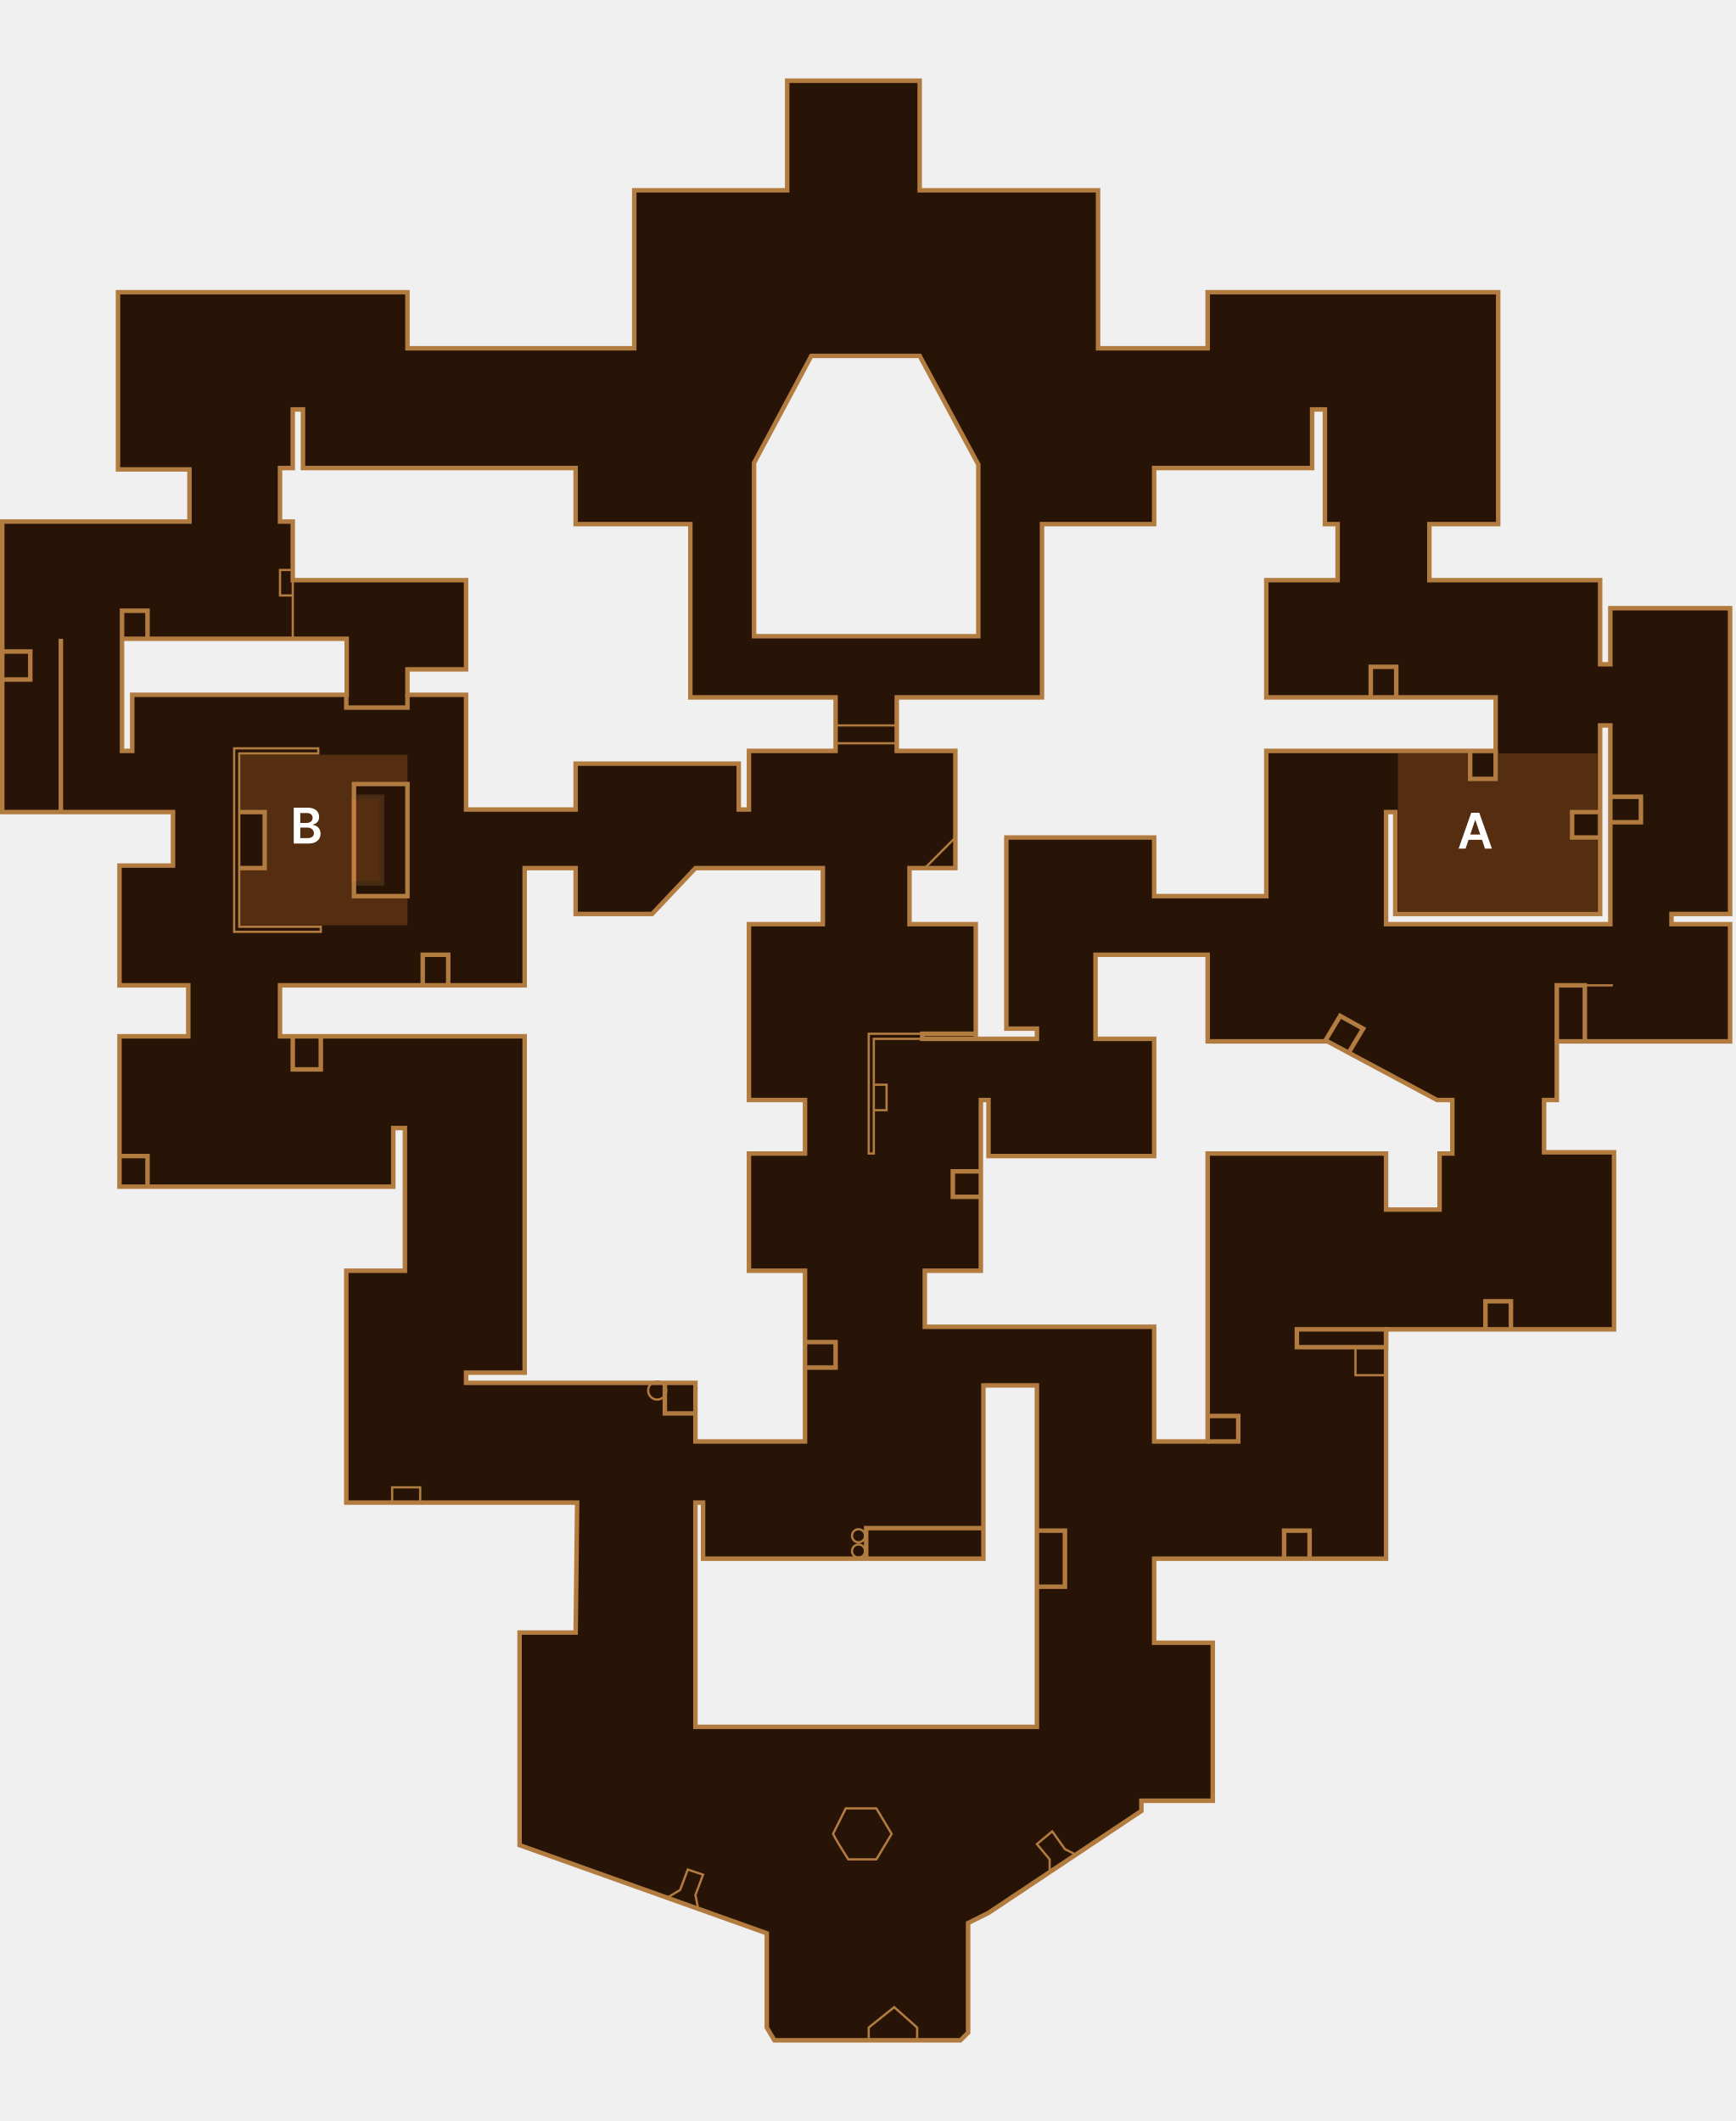
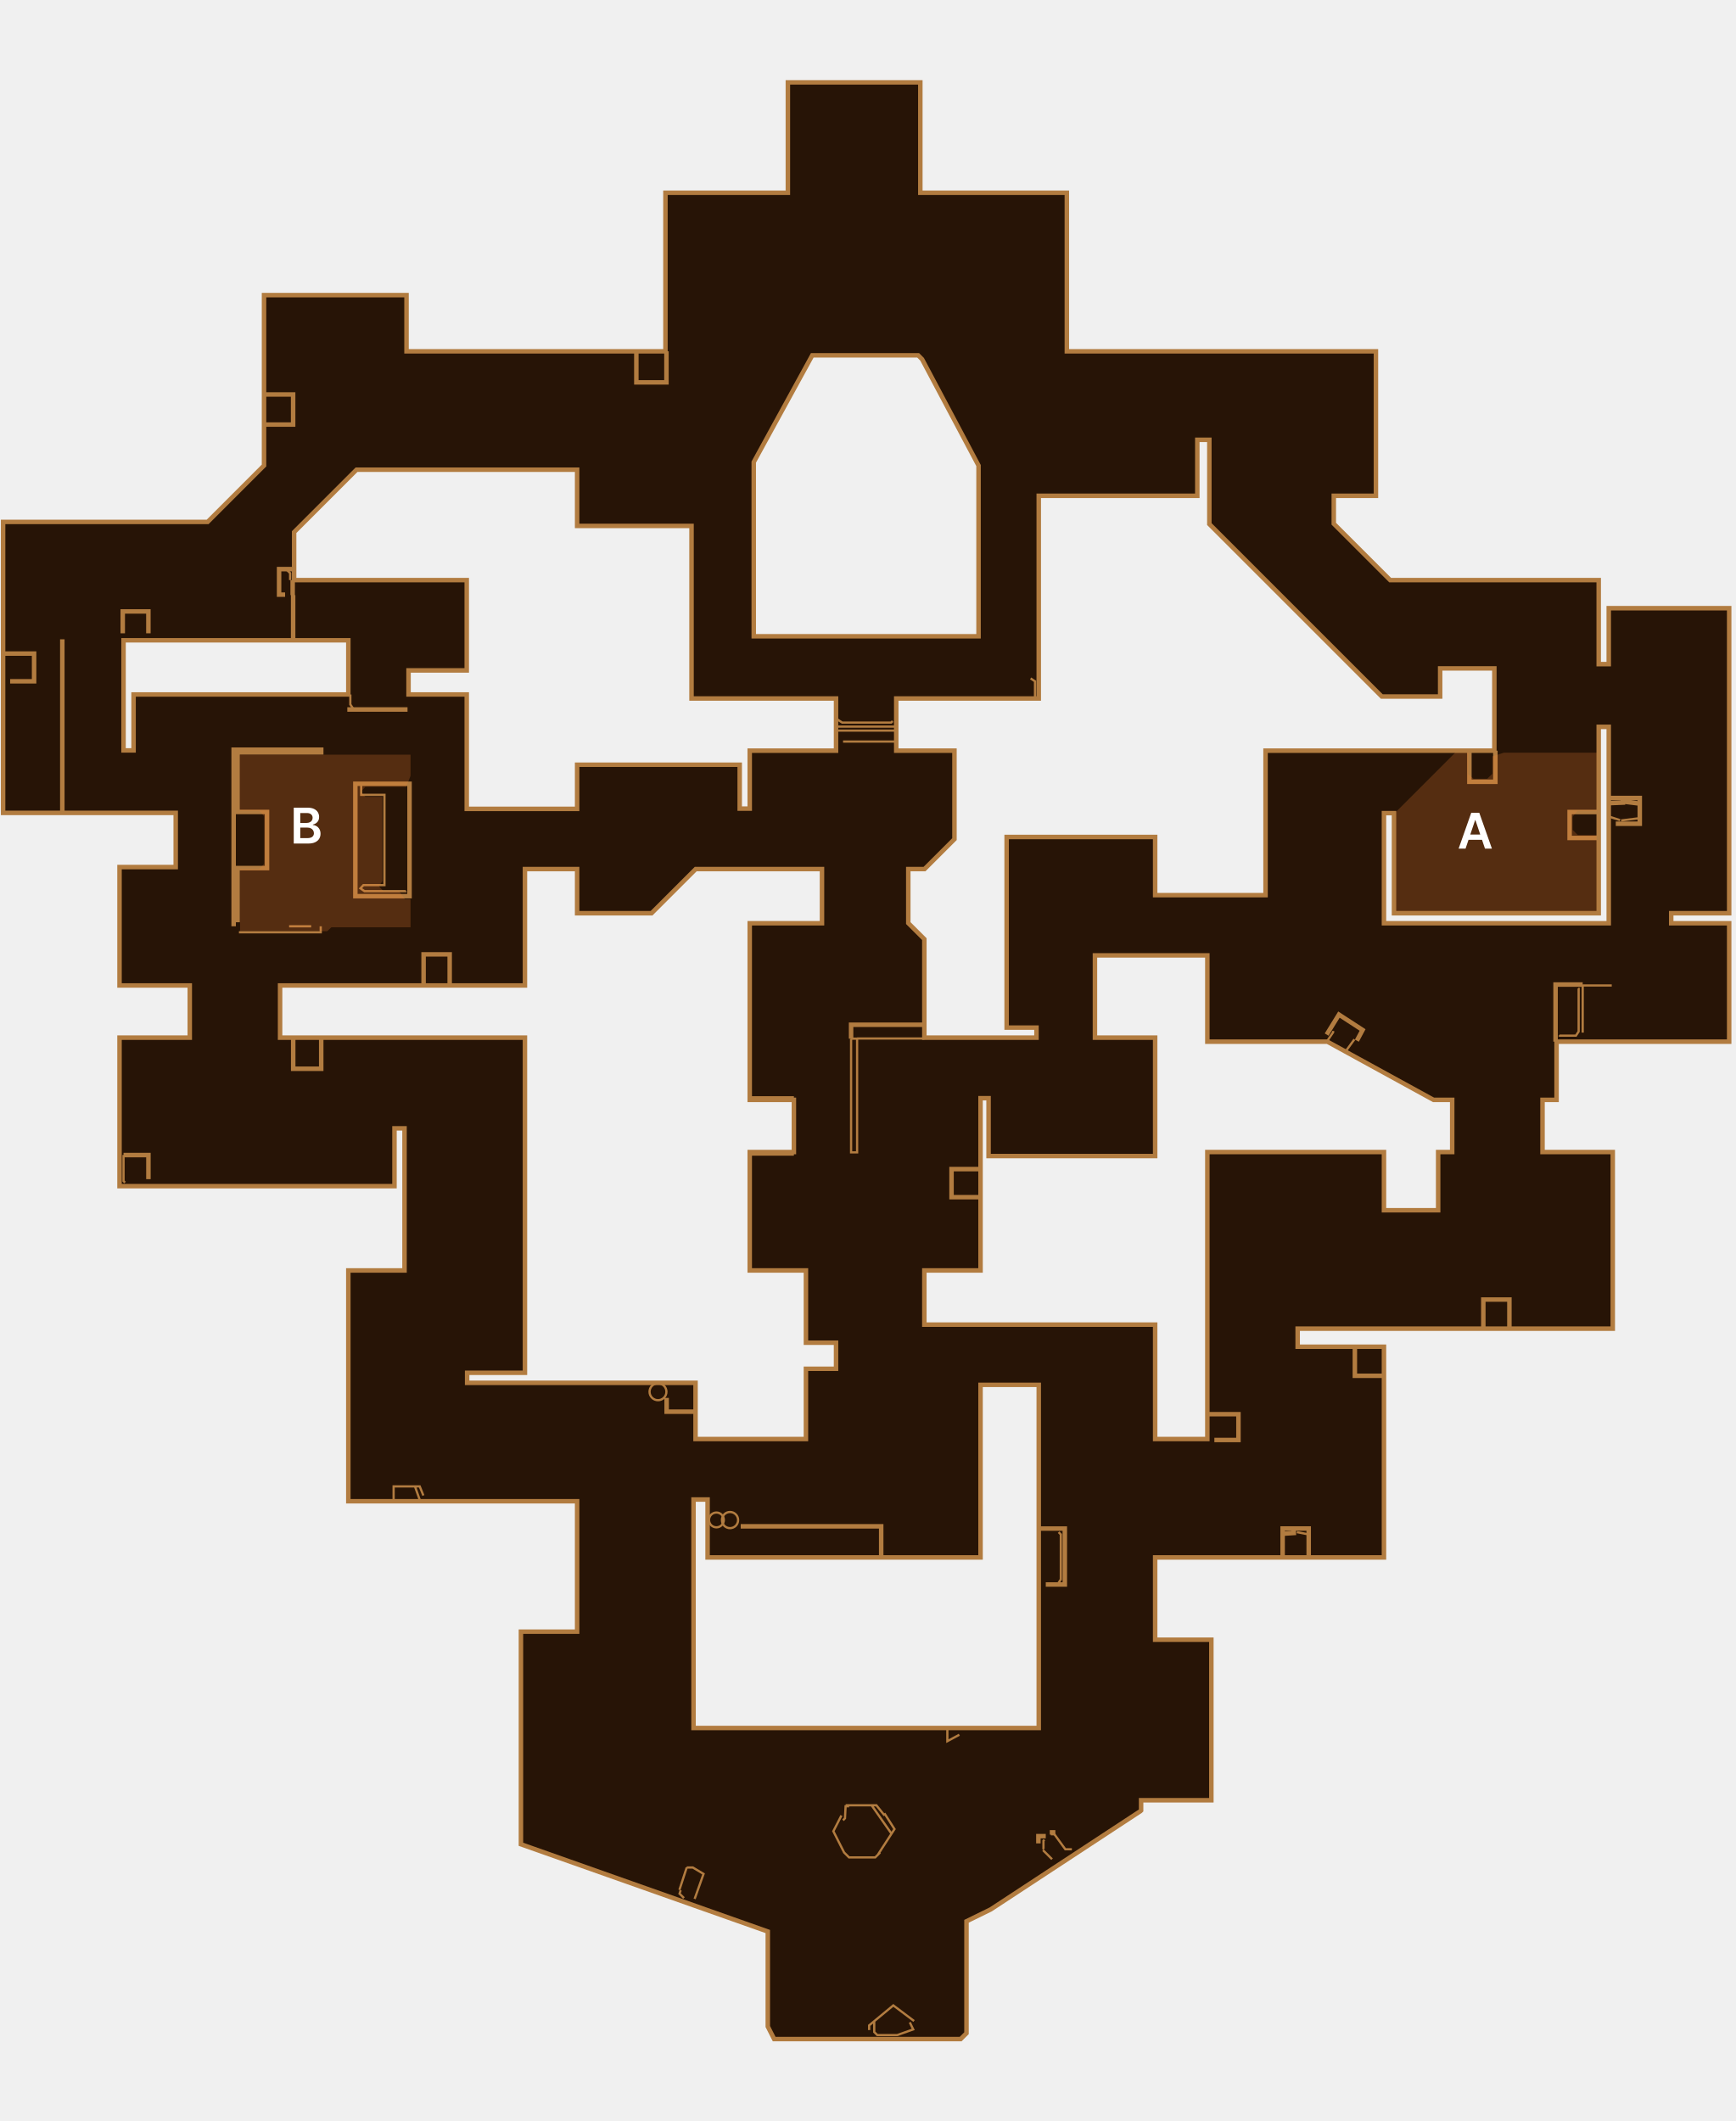
<svg xmlns="http://www.w3.org/2000/svg" width="387" height="473" viewBox="0 0 387 473" fill="none">
-   <path d="M205.077 42.435H244.856V77.668H269.292V65.166H334.075V116.879H318.731V129.381H356.806V148.134H359.079V135.632H385.787V203.824H372.717V206.098H385.787V232.238H347.146V245.309H344.304V256.972H359.905V296.452H309.071V347.597H257.358V366.35H270.429V401.583H254.517V403.855L220.421 426.587L215.875 428.859V453.295L214.17 455H172.686L170.981 452.158V431.133L115.859 411.48V364.077H128.361L128.697 335.095H77.217V283.383H90.287V251.56H87.693V264.63H26.641V231.102H41.983V219.736H26.641V193.027H38.574V181.094H0.5V116.311H42.241V104.687H26.314V65.166H90.856V77.668H141.431V42.435H175.527V18H205.077V42.435ZM219.284 308.954V347.597H156.774V335.095H155.069V385.103H231.218V308.954H219.284ZM116.995 193.596V219.736H62.441V231.102H116.995V306.113H103.925V308.386H155.069V321.456H179.505V283.382H167.003V257.242H179.505V245.309H167.003V206.098H183.483V193.596H155.069L145.409 203.824H128.361V193.596H116.995ZM244.288 212.917V231.67H257.358V257.811H220.421V245.309H218.716V283.382H206.214V295.884H257.358V321.456H269.292V257.242H309.071V269.744H321.005V257.242H323.846V245.309H320.437L296.001 232.238H269.292V212.917H244.288ZM292.591 91.307V104.377H257.358V116.879H232.354V155.521H199.963V167.455H213.033V193.596H202.805V206.098H217.579V231.67H231.218V229.396H224.398V186.776H257.358V199.847H282.362V167.455H333.507V155.521H282.362V129.381H298.273V116.879H295.433V91.307H292.591ZM356.806 161.772V203.824H311.12V181.094H309.071V206.098H359.079V161.772H356.806ZM65.283 91.307V104.377H62.441V116.311H65.283V129.381H103.925V149.271H90.856V154.953H103.925V180.525H128.361V170.297H164.73V180.525H167.003V167.455H186.324V155.521H153.933V116.879H128.361V104.377H67.556V91.307H65.283ZM27.209 142.451V167.455H29.481V154.953H77.311V142.451H27.209ZM180.906 79.373L168.14 103.24V141.883H218.147V103.583L205.077 79.373H180.906Z" fill="#271406" />
-   <path d="M205.077 42.435H204.577V42.935H205.077V42.435ZM244.856 42.435H245.356V41.935H244.856V42.435ZM244.856 77.668H244.356V78.168H244.856V77.668ZM269.292 77.668V78.168H269.792V77.668H269.292ZM269.292 65.166V64.666H268.792V65.166H269.292ZM334.075 65.166H334.575V64.666H334.075V65.166ZM334.075 116.879V117.379H334.575V116.879H334.075ZM318.731 116.879V116.379H318.231V116.879H318.731ZM318.731 129.381H318.231V129.881H318.731V129.381ZM356.806 129.381H357.306V128.881H356.806V129.381ZM356.806 148.134H356.306V148.634H356.806V148.134ZM359.079 148.134V148.634H359.579V148.134H359.079ZM359.079 135.632V135.132H358.579V135.632H359.079ZM385.787 135.632H386.287V135.132H385.787V135.632ZM385.787 203.824V204.324H386.287V203.824H385.787ZM372.717 203.824V203.324H372.217V203.824H372.717ZM372.717 206.098H372.217V206.598H372.717V206.098ZM385.787 206.098H386.287V205.598H385.787V206.098ZM385.787 232.238V232.738H386.287V232.238H385.787ZM347.146 232.238V231.738H346.646V232.238H347.146ZM347.146 245.309V245.809H347.646V245.309H347.146ZM344.304 245.309V244.809H343.804V245.309H344.304ZM344.304 256.972H343.804V257.472H344.304V256.972ZM359.905 256.972H360.405V256.472H359.905V256.972ZM359.905 296.452V296.952H360.405V296.452H359.905ZM309.071 296.452V295.952H308.571V296.452H309.071ZM309.071 347.597V348.097H309.571V347.597H309.071ZM257.358 347.597V347.097H256.858V347.597H257.358ZM257.358 366.35H256.858V366.85H257.358V366.35ZM270.429 366.35H270.929V365.85H270.429V366.35ZM270.429 401.583V402.083H270.929V401.583H270.429ZM254.517 401.583V401.083H254.017V401.583H254.517ZM254.517 403.855L254.794 404.271L255.017 404.123V403.855H254.517ZM220.421 426.587L220.644 427.034L220.672 427.02L220.698 427.003L220.421 426.587ZM215.875 428.859L215.651 428.412L215.375 428.55V428.859H215.875ZM215.875 453.295L216.229 453.648L216.375 453.502V453.295H215.875ZM214.17 455V455.5H214.377L214.523 455.354L214.17 455ZM172.686 455L172.257 455.257L172.402 455.5H172.686V455ZM170.981 452.158H170.481V452.297L170.553 452.415L170.981 452.158ZM170.981 431.133H171.481V430.78L171.149 430.662L170.981 431.133ZM115.859 411.48H115.359V411.833L115.691 411.951L115.859 411.48ZM115.859 364.077V363.577H115.359V364.077H115.859ZM128.361 364.077V364.577H128.856L128.861 364.083L128.361 364.077ZM128.697 335.095L129.197 335.101L129.203 334.595H128.697V335.095ZM77.217 335.095H76.717V335.595H77.217V335.095ZM77.217 283.383V282.883H76.717V283.383H77.217ZM90.287 283.383V283.883H90.787V283.383H90.287ZM90.287 251.56H90.787V251.06H90.287V251.56ZM87.693 251.56V251.06H87.193V251.56H87.693ZM87.693 264.63V265.13H88.193V264.63H87.693ZM26.641 264.63H26.141V265.13H26.641V264.63ZM26.641 231.102V230.602H26.141V231.102H26.641ZM41.983 231.102V231.602H42.483V231.102H41.983ZM41.983 219.736H42.483V219.236H41.983V219.736ZM26.641 219.736H26.141V220.236H26.641V219.736ZM26.641 193.027V192.527H26.141V193.027H26.641ZM38.574 193.027V193.527H39.074V193.027H38.574ZM38.574 181.094H39.074V180.594H38.574V181.094ZM0.5 181.094H0V181.594H0.5V181.094ZM0.5 116.311V115.811H0V116.311H0.5ZM42.241 116.311V116.811H42.741V116.311H42.241ZM42.241 104.687H42.741V104.187H42.241V104.687ZM26.314 104.687H25.814V105.187H26.314V104.687ZM26.314 65.166V64.666H25.814V65.166H26.314ZM90.856 65.166H91.356V64.666H90.856V65.166ZM90.856 77.668H90.356V78.168H90.856V77.668ZM141.431 77.668V78.168H141.931V77.668H141.431ZM141.431 42.435V41.935H140.931V42.435H141.431ZM175.527 42.435V42.935H176.027V42.435H175.527ZM175.527 18V17.5H175.027V18H175.527ZM205.077 18H205.577V17.5H205.077V18ZM219.284 308.954V308.454H218.784V308.954H219.284ZM219.284 347.597V348.097H219.784V347.597H219.284ZM156.774 347.597H156.274V348.097H156.774V347.597ZM156.774 335.095H157.274V334.595H156.774V335.095ZM155.069 335.095V334.595H154.569V335.095H155.069ZM155.069 385.103H154.569V385.603H155.069V385.103ZM231.218 385.103V385.603H231.718V385.103H231.218ZM231.218 308.954H231.718V308.454H231.218V308.954ZM116.995 193.596V193.096H116.495V193.596H116.995ZM116.995 219.736V220.236H117.495V219.736H116.995ZM62.441 219.736V219.236H61.941V219.736H62.441ZM62.441 231.102H61.941V231.602H62.441V231.102ZM116.995 231.102H117.495V230.602H116.995V231.102ZM116.995 306.113V306.613H117.495V306.113H116.995ZM103.925 306.113V305.613H103.425V306.113H103.925ZM103.925 308.386H103.425V308.886H103.925V308.386ZM155.069 308.386H155.569V307.886H155.069V308.386ZM155.069 321.456H154.569V321.956H155.069V321.456ZM179.505 321.456V321.956H180.005V321.456H179.505ZM179.505 283.382H180.005V282.882H179.505V283.382ZM167.003 283.382H166.503V283.882H167.003V283.382ZM167.003 257.242V256.742H166.503V257.242H167.003ZM179.505 257.242V257.742H180.005V257.242H179.505ZM179.505 245.309H180.005V244.809H179.505V245.309ZM167.003 245.309H166.503V245.809H167.003V245.309ZM167.003 206.098V205.598H166.503V206.098H167.003ZM183.483 206.098V206.598H183.983V206.098H183.483ZM183.483 193.596H183.983V193.096H183.483V193.596ZM155.069 193.596V193.096H154.854L154.706 193.252L155.069 193.596ZM145.409 203.824V204.324H145.625L145.773 204.168L145.409 203.824ZM128.361 203.824H127.861V204.324H128.361V203.824ZM128.361 193.596H128.861V193.096H128.361V193.596ZM244.288 212.917V212.417H243.788V212.917H244.288ZM244.288 231.67H243.788V232.17H244.288V231.67ZM257.358 231.67H257.858V231.17H257.358V231.67ZM257.358 257.811V258.311H257.858V257.811H257.358ZM220.421 257.811H219.921V258.311H220.421V257.811ZM220.421 245.309H220.921V244.809H220.421V245.309ZM218.716 245.309V244.809H218.216V245.309H218.716ZM218.716 283.382V283.882H219.216V283.382H218.716ZM206.214 283.382V282.882H205.714V283.382H206.214ZM206.214 295.884H205.714V296.384H206.214V295.884ZM257.358 295.884H257.858V295.384H257.358V295.884ZM257.358 321.456H256.858V321.956H257.358V321.456ZM269.292 321.456V321.956H269.792V321.456H269.292ZM269.292 257.242V256.742H268.792V257.242H269.292ZM309.071 257.242H309.571V256.742H309.071V257.242ZM309.071 269.744H308.571V270.244H309.071V269.744ZM321.005 269.744V270.244H321.505V269.744H321.005ZM321.005 257.242V256.742H320.505V257.242H321.005ZM323.846 257.242V257.742H324.346V257.242H323.846ZM323.846 245.309H324.346V244.809H323.846V245.309ZM320.437 245.309L320.201 245.749L320.311 245.809H320.437V245.309ZM296.001 232.238L296.237 231.797L296.126 231.738H296.001V232.238ZM269.292 232.238H268.792V232.738H269.292V232.238ZM269.292 212.917H269.792V212.417H269.292V212.917ZM292.591 91.307V90.807H292.091V91.307H292.591ZM292.591 104.377V104.877H293.091V104.377H292.591ZM257.358 104.377V103.877H256.858V104.377H257.358ZM257.358 116.879V117.379H257.858V116.879H257.358ZM232.354 116.879V116.379H231.854V116.879H232.354ZM232.354 155.521V156.021H232.854V155.521H232.354ZM199.963 155.521V155.021H199.463V155.521H199.963ZM199.963 167.455H199.463V167.955H199.963V167.455ZM213.033 167.455H213.533V166.955H213.033V167.455ZM213.033 193.596V194.096H213.533V193.596H213.033ZM202.805 193.596V193.096H202.305V193.596H202.805ZM202.805 206.098H202.305V206.598H202.805V206.098ZM217.579 206.098H218.079V205.598H217.579V206.098ZM217.579 231.67H217.079V232.17H217.579V231.67ZM231.218 231.67V232.17H231.718V231.67H231.218ZM231.218 229.396H231.718V228.896H231.218V229.396ZM224.398 229.396H223.898V229.896H224.398V229.396ZM224.398 186.776V186.276H223.898V186.776H224.398ZM257.358 186.776H257.858V186.276H257.358V186.776ZM257.358 199.847H256.858V200.347H257.358V199.847ZM282.362 199.847V200.347H282.862V199.847H282.362ZM282.362 167.455V166.955H281.862V167.455H282.362ZM333.507 167.455V167.955H334.007V167.455H333.507ZM333.507 155.521H334.007V155.021H333.507V155.521ZM282.362 155.521H281.862V156.021H282.362V155.521ZM282.362 129.381V128.881H281.862V129.381H282.362ZM298.273 129.381V129.881H298.773V129.381H298.273ZM298.273 116.879H298.773V116.379H298.273V116.879ZM295.433 116.879H294.933V117.379H295.433V116.879ZM295.433 91.307H295.933V90.807H295.433V91.307ZM356.806 161.772V161.272H356.306V161.772H356.806ZM356.806 203.824V204.324H357.306V203.824H356.806ZM311.12 203.824H310.62V204.324H311.12V203.824ZM311.12 181.094H311.62V180.594H311.12V181.094ZM309.071 181.094V180.594H308.571V181.094H309.071ZM309.071 206.098H308.571V206.598H309.071V206.098ZM359.079 206.098V206.598H359.579V206.098H359.079ZM359.079 161.772H359.579V161.272H359.079V161.772ZM65.283 91.307V90.807H64.783V91.307H65.283ZM65.283 104.377V104.877H65.783V104.377H65.283ZM62.441 104.377V103.877H61.941V104.377H62.441ZM62.441 116.311H61.941V116.811H62.441V116.311ZM65.283 116.311H65.783V115.811H65.283V116.311ZM65.283 129.381H64.783V129.881H65.283V129.381ZM103.925 129.381H104.425V128.881H103.925V129.381ZM103.925 149.271V149.771H104.425V149.271H103.925ZM90.856 149.271V148.771H90.356V149.271H90.856ZM90.856 154.953H90.356V155.453H90.856V154.953ZM103.925 154.953H104.425V154.453H103.925V154.953ZM103.925 180.525H103.425V181.025H103.925V180.525ZM128.361 180.525V181.025H128.861V180.525H128.361ZM128.361 170.297V169.797H127.861V170.297H128.361ZM164.73 170.297H165.23V169.797H164.73V170.297ZM164.73 180.525H164.23V181.025H164.73V180.525ZM167.003 180.525V181.025H167.503V180.525H167.003ZM167.003 167.455V166.955H166.503V167.455H167.003ZM186.324 167.455V167.955H186.824V167.455H186.324ZM186.324 155.521H186.824V155.021H186.324V155.521ZM153.933 155.521H153.433V156.021H153.933V155.521ZM153.933 116.879H154.433V116.379H153.933V116.879ZM128.361 116.879H127.861V117.379H128.361V116.879ZM128.361 104.377H128.861V103.877H128.361V104.377ZM67.556 104.377H67.056V104.877H67.556V104.377ZM67.556 91.307H68.056V90.807H67.556V91.307ZM27.209 142.451V141.951H26.709V142.451H27.209ZM27.209 167.455H26.709V167.955H27.209V167.455ZM29.481 167.455V167.955H29.981V167.455H29.481ZM29.481 154.953V154.453H28.981V154.953H29.481ZM77.311 154.953V155.453H77.811V154.953H77.311ZM77.311 142.451H77.811V141.951H77.311V142.451ZM180.906 79.373V78.873H180.607L180.465 79.137L180.906 79.373ZM168.14 103.24L167.699 103.004L167.64 103.115V103.24H168.14ZM168.14 141.883H167.64V142.383H168.14V141.883ZM218.147 141.883V142.383H218.647V141.883H218.147ZM218.147 103.583H218.647V103.457L218.587 103.345L218.147 103.583ZM205.077 79.373L205.517 79.135L205.375 78.873H205.077V79.373ZM205.077 42.435V42.935H244.856V42.435V41.935H205.077V42.435ZM244.856 42.435H244.356V77.668H244.856H245.356V42.435H244.856ZM244.856 77.668V78.168H269.292V77.668V77.168H244.856V77.668ZM269.292 77.668H269.792V65.166H269.292H268.792V77.668H269.292ZM269.292 65.166V65.666H334.075V65.166V64.666H269.292V65.166ZM334.075 65.166H333.575V116.879H334.075H334.575V65.166H334.075ZM334.075 116.879V116.379H318.731V116.879V117.379H334.075V116.879ZM318.731 116.879H318.231V129.381H318.731H319.231V116.879H318.731ZM318.731 129.381V129.881H356.806V129.381V128.881H318.731V129.381ZM356.806 129.381H356.306V148.134H356.806H357.306V129.381H356.806ZM356.806 148.134V148.634H359.079V148.134V147.634H356.806V148.134ZM359.079 148.134H359.579V135.632H359.079H358.579V148.134H359.079ZM359.079 135.632V136.132H385.787V135.632V135.132H359.079V135.632ZM385.787 135.632H385.287V203.824H385.787H386.287V135.632H385.787ZM385.787 203.824V203.324H372.717V203.824V204.324H385.787V203.824ZM372.717 203.824H372.217V206.098H372.717H373.217V203.824H372.717ZM372.717 206.098V206.598H385.787V206.098V205.598H372.717V206.098ZM385.787 206.098H385.287V232.238H385.787H386.287V206.098H385.787ZM385.787 232.238V231.738H347.146V232.238V232.738H385.787V232.238ZM347.146 232.238H346.646V245.309H347.146H347.646V232.238H347.146ZM347.146 245.309V244.809H344.304V245.309V245.809H347.146V245.309ZM344.304 245.309H343.804V256.972H344.304H344.804V245.309H344.304ZM344.304 256.972V257.472H359.905V256.972V256.472H344.304V256.972ZM359.905 256.972H359.405V296.452H359.905H360.405V256.972H359.905ZM359.905 296.452V295.952H309.071V296.452V296.952H359.905V296.452ZM309.071 296.452H308.571V347.597H309.071H309.571V296.452H309.071ZM309.071 347.597V347.097H257.358V347.597V348.097H309.071V347.597ZM257.358 347.597H256.858V366.35H257.358H257.858V347.597H257.358ZM257.358 366.35V366.85H270.429V366.35V365.85H257.358V366.35ZM270.429 366.35H269.929V401.583H270.429H270.929V366.35H270.429ZM270.429 401.583V401.083H254.517V401.583V402.083H270.429V401.583ZM254.517 401.583H254.017V403.855H254.517H255.017V401.583H254.517ZM254.517 403.855L254.239 403.439L220.144 426.171L220.421 426.587L220.698 427.003L254.794 404.271L254.517 403.855ZM220.421 426.587L220.197 426.14L215.651 428.412L215.875 428.859L216.099 429.307L220.644 427.034L220.421 426.587ZM215.875 428.859H215.375V453.295H215.875H216.375V428.859H215.875ZM215.875 453.295L215.521 452.941L213.816 454.646L214.17 455L214.523 455.354L216.229 453.648L215.875 453.295ZM214.17 455V454.5H172.686V455V455.5H214.17V455ZM172.686 455L173.114 454.743L171.41 451.901L170.981 452.158L170.553 452.415L172.257 455.257L172.686 455ZM170.981 452.158H171.481V431.133H170.981H170.481V452.158H170.981ZM170.981 431.133L171.149 430.662L116.027 411.01L115.859 411.48L115.691 411.951L170.814 431.604L170.981 431.133ZM115.859 411.48H116.359V364.077H115.859H115.359V411.48H115.859ZM115.859 364.077V364.577H128.361V364.077V363.577H115.859V364.077ZM128.361 364.077L128.861 364.083L129.197 335.101L128.697 335.095L128.197 335.089L127.861 364.071L128.361 364.077ZM128.697 335.095V334.595H77.217V335.095V335.595H128.697V335.095ZM77.217 335.095H77.717V283.383H77.217H76.717V335.095H77.217ZM77.217 283.383V283.883H90.287V283.383V282.883H77.217V283.383ZM90.287 283.383H90.787V251.56H90.287H89.787V283.383H90.287ZM90.287 251.56V251.06H87.693V251.56V252.06H90.287V251.56ZM87.693 251.56H87.193V264.63H87.693H88.193V251.56H87.693ZM87.693 264.63V264.13H26.641V264.63V265.13H87.693V264.63ZM26.641 264.63H27.141V231.102H26.641H26.141V264.63H26.641ZM26.641 231.102V231.602H41.983V231.102V230.602H26.641V231.102ZM41.983 231.102H42.483V219.736H41.983H41.483V231.102H41.983ZM41.983 219.736V219.236H26.641V219.736V220.236H41.983V219.736ZM26.641 219.736H27.141V193.027H26.641H26.141V219.736H26.641ZM26.641 193.027V193.527H38.574V193.027V192.527H26.641V193.027ZM38.574 193.027H39.074V181.094H38.574H38.074V193.027H38.574ZM38.574 181.094V180.594H0.5V181.094V181.594H38.574V181.094ZM0.5 181.094H1V116.311H0.5H0V181.094H0.5ZM0.5 116.311V116.811H42.241V116.311V115.811H0.5V116.311ZM42.241 116.311H42.741V104.687H42.241H41.741V116.311H42.241ZM42.241 104.687V104.187H26.314V104.687V105.187H42.241V104.687ZM26.314 104.687H26.814V65.166H26.314H25.814V104.687H26.314ZM26.314 65.166V65.666H90.856V65.166V64.666H26.314V65.166ZM90.856 65.166H90.356V77.668H90.856H91.356V65.166H90.856ZM90.856 77.668V78.168H141.431V77.668V77.168H90.856V77.668ZM141.431 77.668H141.931V42.435H141.431H140.931V77.668H141.431ZM141.431 42.435V42.935H175.527V42.435V41.935H141.431V42.435ZM175.527 42.435H176.027V18H175.527H175.027V42.435H175.527ZM175.527 18V18.5H205.077V18V17.5H175.527V18ZM205.077 18H204.577V42.435H205.077H205.577V18H205.077ZM219.284 308.954H218.784V347.597H219.284H219.784V308.954H219.284ZM219.284 347.597V347.097H156.774V347.597V348.097H219.284V347.597ZM156.774 347.597H157.274V335.095H156.774H156.274V347.597H156.774ZM156.774 335.095V334.595H155.069V335.095V335.595H156.774V335.095ZM155.069 335.095H154.569V385.103H155.069H155.569V335.095H155.069ZM155.069 385.103V385.603H231.218V385.103V384.603H155.069V385.103ZM231.218 385.103H231.718V308.954H231.218H230.718V385.103H231.218ZM231.218 308.954V308.454H219.284V308.954V309.454H231.218V308.954ZM116.995 193.596H116.495V219.736H116.995H117.495V193.596H116.995ZM116.995 219.736V219.236H62.441V219.736V220.236H116.995V219.736ZM62.441 219.736H61.941V231.102H62.441H62.941V219.736H62.441ZM62.441 231.102V231.602H116.995V231.102V230.602H62.441V231.102ZM116.995 231.102H116.495V306.113H116.995H117.495V231.102H116.995ZM116.995 306.113V305.613H103.925V306.113V306.613H116.995V306.113ZM103.925 306.113H103.425V308.386H103.925H104.425V306.113H103.925ZM103.925 308.386V308.886H155.069V308.386V307.886H103.925V308.386ZM155.069 308.386H154.569V321.456H155.069H155.569V308.386H155.069ZM155.069 321.456V321.956H179.505V321.456V320.956H155.069V321.456ZM179.505 321.456H180.005V283.382H179.505H179.005V321.456H179.505ZM179.505 283.382V282.882H167.003V283.382V283.882H179.505V283.382ZM167.003 283.382H167.503V257.242H167.003H166.503V283.382H167.003ZM167.003 257.242V257.742H179.505V257.242V256.742H167.003V257.242ZM179.505 257.242H180.005V245.309H179.505H179.005V257.242H179.505ZM179.505 245.309V244.809H167.003V245.309V245.809H179.505V245.309ZM167.003 245.309H167.503V206.098H167.003H166.503V245.309H167.003ZM167.003 206.098V206.598H183.483V206.098V205.598H167.003V206.098ZM183.483 206.098H183.983V193.596H183.483H182.983V206.098H183.483ZM183.483 193.596V193.096H155.069V193.596V194.096H183.483V193.596ZM155.069 193.596L154.706 193.252L145.046 203.481L145.409 203.824L145.773 204.168L155.433 193.939L155.069 193.596ZM145.409 203.824V203.324H128.361V203.824V204.324H145.409V203.824ZM128.361 203.824H128.861V193.596H128.361H127.861V203.824H128.361ZM128.361 193.596V193.096H116.995V193.596V194.096H128.361V193.596ZM244.288 212.917H243.788V231.67H244.288H244.788V212.917H244.288ZM244.288 231.67V232.17H257.358V231.67V231.17H244.288V231.67ZM257.358 231.67H256.858V257.811H257.358H257.858V231.67H257.358ZM257.358 257.811V257.311H220.421V257.811V258.311H257.358V257.811ZM220.421 257.811H220.921V245.309H220.421H219.921V257.811H220.421ZM220.421 245.309V244.809H218.716V245.309V245.809H220.421V245.309ZM218.716 245.309H218.216V283.382H218.716H219.216V245.309H218.716ZM218.716 283.382V282.882H206.214V283.382V283.882H218.716V283.382ZM206.214 283.382H205.714V295.884H206.214H206.714V283.382H206.214ZM206.214 295.884V296.384H257.358V295.884V295.384H206.214V295.884ZM257.358 295.884H256.858V321.456H257.358H257.858V295.884H257.358ZM257.358 321.456V321.956H269.292V321.456V320.956H257.358V321.456ZM269.292 321.456H269.792V257.242H269.292H268.792V321.456H269.292ZM269.292 257.242V257.742H309.071V257.242V256.742H269.292V257.242ZM309.071 257.242H308.571V269.744H309.071H309.571V257.242H309.071ZM309.071 269.744V270.244H321.005V269.744V269.244H309.071V269.744ZM321.005 269.744H321.505V257.242H321.005H320.505V269.744H321.005ZM321.005 257.242V257.742H323.846V257.242V256.742H321.005V257.242ZM323.846 257.242H324.346V245.309H323.846H323.346V257.242H323.846ZM323.846 245.309V244.809H320.437V245.309V245.809H323.846V245.309ZM320.437 245.309L320.672 244.868L296.237 231.797L296.001 232.238L295.765 232.679L320.201 245.749L320.437 245.309ZM296.001 232.238V231.738H269.292V232.238V232.738H296.001V232.238ZM269.292 232.238H269.792V212.917H269.292H268.792V232.238H269.292ZM269.292 212.917V212.417H244.288V212.917V213.417H269.292V212.917ZM292.591 91.307H292.091V104.377H292.591H293.091V91.307H292.591ZM292.591 104.377V103.877H257.358V104.377V104.877H292.591V104.377ZM257.358 104.377H256.858V116.879H257.358H257.858V104.377H257.358ZM257.358 116.879V116.379H232.354V116.879V117.379H257.358V116.879ZM232.354 116.879H231.854V155.521H232.354H232.854V116.879H232.354ZM232.354 155.521V155.021H199.963V155.521V156.021H232.354V155.521ZM199.963 155.521H199.463V167.455H199.963H200.463V155.521H199.963ZM199.963 167.455V167.955H213.033V167.455V166.955H199.963V167.455ZM213.033 167.455H212.533V193.596H213.033H213.533V167.455H213.033ZM213.033 193.596V193.096H202.805V193.596V194.096H213.033V193.596ZM202.805 193.596H202.305V206.098H202.805H203.305V193.596H202.805ZM202.805 206.098V206.598H217.579V206.098V205.598H202.805V206.098ZM217.579 206.098H217.079V231.67H217.579H218.079V206.098H217.579ZM217.579 231.67V232.17H231.218V231.67V231.17H217.579V231.67ZM231.218 231.67H231.718V229.396H231.218H230.718V231.67H231.218ZM231.218 229.396V228.896H224.398V229.396V229.896H231.218V229.396ZM224.398 229.396H224.898V186.776H224.398H223.898V229.396H224.398ZM224.398 186.776V187.276H257.358V186.776V186.276H224.398V186.776ZM257.358 186.776H256.858V199.847H257.358H257.858V186.776H257.358ZM257.358 199.847V200.347H282.362V199.847V199.347H257.358V199.847ZM282.362 199.847H282.862V167.455H282.362H281.862V199.847H282.362ZM282.362 167.455V167.955H333.507V167.455V166.955H282.362V167.455ZM333.507 167.455H334.007V155.521H333.507H333.007V167.455H333.507ZM333.507 155.521V155.021H282.362V155.521V156.021H333.507V155.521ZM282.362 155.521H282.862V129.381H282.362H281.862V155.521H282.362ZM282.362 129.381V129.881H298.273V129.381V128.881H282.362V129.381ZM298.273 129.381H298.773V116.879H298.273H297.773V129.381H298.273ZM298.273 116.879V116.379H295.433V116.879V117.379H298.273V116.879ZM295.433 116.879H295.933V91.307H295.433H294.933V116.879H295.433ZM295.433 91.307V90.807H292.591V91.307V91.807H295.433V91.307ZM356.806 161.772H356.306V203.824H356.806H357.306V161.772H356.806ZM356.806 203.824V203.324H311.12V203.824V204.324H356.806V203.824ZM311.12 203.824H311.62V181.094H311.12H310.62V203.824H311.12ZM311.12 181.094V180.594H309.071V181.094V181.594H311.12V181.094ZM309.071 181.094H308.571V206.098H309.071H309.571V181.094H309.071ZM309.071 206.098V206.598H359.079V206.098V205.598H309.071V206.098ZM359.079 206.098H359.579V161.772H359.079H358.579V206.098H359.079ZM359.079 161.772V161.272H356.806V161.772V162.272H359.079V161.772ZM65.283 91.307H64.783V104.377H65.283H65.783V91.307H65.283ZM65.283 104.377V103.877H62.441V104.377V104.877H65.283V104.377ZM62.441 104.377H61.941V116.311H62.441H62.941V104.377H62.441ZM62.441 116.311V116.811H65.283V116.311V115.811H62.441V116.311ZM65.283 116.311H64.783V129.381H65.283H65.783V116.311H65.283ZM65.283 129.381V129.881H103.925V129.381V128.881H65.283V129.381ZM103.925 129.381H103.425V149.271H103.925H104.425V129.381H103.925ZM103.925 149.271V148.771H90.856V149.271V149.771H103.925V149.271ZM90.856 149.271H90.356V154.953H90.856H91.356V149.271H90.856ZM90.856 154.953V155.453H103.925V154.953V154.453H90.856V154.953ZM103.925 154.953H103.425V180.525H103.925H104.425V154.953H103.925ZM103.925 180.525V181.025H128.361V180.525V180.025H103.925V180.525ZM128.361 180.525H128.861V170.297H128.361H127.861V180.525H128.361ZM128.361 170.297V170.797H164.73V170.297V169.797H128.361V170.297ZM164.73 170.297H164.23V180.525H164.73H165.23V170.297H164.73ZM164.73 180.525V181.025H167.003V180.525V180.025H164.73V180.525ZM167.003 180.525H167.503V167.455H167.003H166.503V180.525H167.003ZM167.003 167.455V167.955H186.324V167.455V166.955H167.003V167.455ZM186.324 167.455H186.824V155.521H186.324H185.824V167.455H186.324ZM186.324 155.521V155.021H153.933V155.521V156.021H186.324V155.521ZM153.933 155.521H154.433V116.879H153.933H153.433V155.521H153.933ZM153.933 116.879V116.379H128.361V116.879V117.379H153.933V116.879ZM128.361 116.879H128.861V104.377H128.361H127.861V116.879H128.361ZM128.361 104.377V103.877H67.556V104.377V104.877H128.361V104.377ZM67.556 104.377H68.056V91.307H67.556H67.056V104.377H67.556ZM67.556 91.307V90.807H65.283V91.307V91.807H67.556V91.307ZM27.209 142.451H26.709V167.455H27.209H27.709V142.451H27.209ZM27.209 167.455V167.955H29.481V167.455V166.955H27.209V167.455ZM29.481 167.455H29.981V154.953H29.481H28.981V167.455H29.481ZM29.481 154.953V155.453H77.311V154.953V154.453H29.481V154.953ZM77.311 154.953H77.811V142.451H77.311H76.811V154.953H77.311ZM77.311 142.451V141.951H27.209V142.451V142.951H77.311V142.451ZM180.906 79.373L180.465 79.137L167.699 103.004L168.14 103.24L168.581 103.476L181.347 79.609L180.906 79.373ZM168.14 103.24H167.64V141.883H168.14H168.64V103.24H168.14ZM168.14 141.883V142.383H218.147V141.883V141.383H168.14V141.883ZM218.147 141.883H218.647V103.583H218.147H217.647V141.883H218.147ZM218.147 103.583L218.587 103.345L205.517 79.135L205.077 79.373L204.637 79.611L217.707 103.821L218.147 103.583ZM205.077 79.373V78.873H180.906V79.373V79.873H205.077V79.373Z" fill="#B27C40" />
-   <path d="M77.216 154.953V157.795H90.855V154.953M27.209 142.451V136.2H32.891V142.451M0.5 145.293H6.751V151.544H0.5M13.57 181.094V142.451M94.265 219.736V212.917H99.947V219.736M65.283 231.101V238.489H71.534V231.101M26.64 257.81H32.891V264.629M148.25 308.386V315.205H155.07M179.505 299.294H186.324V304.977H179.505M295.432 232.238L298.842 226.555L303.956 229.397L300.547 235.079M359.079 177.684H365.898V183.367H359.079M356.806 181.094H350.555V186.776H356.806M333.507 167.455V173.706H327.824V167.455M305.661 155.521V148.702H311.344V155.521M217.579 230.533H205.646V231.67H217.579M218.716 261.22H212.465V266.902H218.716M193.144 347.597V340.778H219.284M231.218 341.346H237.469V353.848H231.218M286.34 347.597V341.346H292.023V347.597M269.292 321.456H276.111V315.774H269.292M331.233 296.453V290.202H336.916V296.453M347.145 232.238V219.736H353.396V232.238M78.921 174.843H90.855V199.847H78.921V174.843ZM289.181 296.453H309.071V300.43H289.181V296.453Z" stroke="#B27C40" />
-   <path d="M205.645 230.533H193.712V257.242H194.848V247.581M205.645 231.67H194.848V241.899M194.848 241.899H197.69V247.581H194.848M194.848 241.899V247.581M148.818 423.177L151.66 421.472L153.365 416.926L156.774 418.062L155.069 422.609L155.638 425.45M193.712 455V452.159L199.394 447.612L204.509 452.159V455M234.059 417.494V414.653L231.218 411.243L234.627 408.402L237.469 412.38L239.742 413.516M87.445 335.095V331.685H93.696V335.095M65.283 129.381C65.283 129.557 65.283 130.931 65.283 132.791M65.283 142.451C65.283 139.897 65.283 135.735 65.283 132.791M65.283 127.108H62.441V132.791H65.283M186.324 161.772H199.963M199.963 165.75H186.324M213.033 186.776L206.214 193.596M302.251 300.43V306.681H309.071M353.396 219.736H359.647M188.597 403.287L185.756 408.97C186.703 410.864 189.166 414.653 189.166 414.653C189.166 414.653 193.522 414.653 195.417 414.653L198.826 408.97L195.417 403.287H188.597ZM70.965 166.887H52.212V207.802H71.534V206.666H53.349V168.023H70.965V166.887Z" stroke="#B27C40" stroke-width="0.5" />
-   <path d="M53.349 181.094H59.032V193.596H53.349" stroke="#B27C40" />
-   <path d="M79.49 177.684H85.172V197.005H79.49" stroke="#B27C40" stroke-opacity="0.23" />
-   <path d="M356.238 203.256H311.704V168.023H356.238V203.256ZM350.054 180.594V187.276H356.169V180.594H350.054ZM327.324 168.092V174.206H334.006V168.092H327.324Z" fill="#F08234" fill-opacity="0.23" />
+   <path id="Walkable footprint" fill-rule="evenodd" clip-rule="evenodd" d="M46.305 116.386H0.694V181.28H39.182V193.364H26.651V219.769H42.315V231.405H26.651V264.523H87.964V251.634H90.202V283.32H77.671V334.787H128.691V363.878H116.16V411.287L171.207 430.744V451.928L172.628 454.729H214.21L215.514 453.425V428.462L220.911 425.817L254.298 403.897L254.45 403.748V401.471H270.114V365.668H257.583V347.319H308.603V300.327H289.359V296.299H359.623V256.915H343.959V245.279H347.092V232.3H385.581V205.895H372.658V203.657H385.581V135.631H358.728V148.106H356.49V129.365H309.984L297.415 116.796V110.568H306.813V78.345H237.891V42.989H205.221V18.375H175.683V42.989H148.383V78.345H90.65V65.814H58.874V103.817L46.305 116.386ZM308.603 205.895V181.336H310.841V203.657H356.49V162.092H358.728V205.895H308.603ZM333.218 149.057V167.406H282.198V199.629H257.583V186.651H224.465V229.167H231.122V231.405H206.116V209.437L202.535 205.857V193.811H206.154L212.829 187.137V167.406H199.85V155.77H231.626V110.568H266.982V98.082H269.667V116.872L308.117 155.323H321.134V149.057H333.218ZM269.219 213.056V232.3H295.983L319.663 245.279H323.82V256.915H320.687V269.894H308.603V256.915H269.219V320.914H257.583V295.404H206.116V283.32H218.647V244.906H220.437V257.81H257.583V231.405H244.157V213.056H269.219ZM218.647 308.83H231.626V385.36H154.648V334.404H157.781V347.319H218.647V308.83ZM181.124 79.24H204.735L205.612 80.118L218.199 103.818V141.896H168.075V103.05L181.124 79.24ZM128.691 203.657H145.288L155.134 193.811H183.291V205.895H167.18V245.279H177.026V256.915H167.18V283.32H179.711V299.432H186.424V305.25H179.711V320.914H155.096V308.382H104.166V306.145H117.055V231.405H62.454V219.769H117.055V193.811H128.691V203.657ZM186.424 155.77V167.406H167.18V180.329H164.942V170.539H128.691V180.385H104.076V154.875H91.097V149.505H104.076V129.365H65.587V118.663L79.5 104.75H128.691V117.282H154.201V155.77H186.424ZM29.784 167.35H27.546V142.792H77.671V154.875H29.784V167.35Z" fill="#271406" />
+   <path id="Wall outlines" d="M46.305 116.386H0.694V181.28H39.182V193.364H26.651V219.769H42.315V231.405H26.651V264.523H87.964V251.634H90.202V283.32H77.671V334.787H128.691V363.878H116.16V411.287L171.207 430.744V451.928L172.628 454.729H214.21L215.514 453.425V428.462L220.911 425.817L254.298 403.897L254.45 403.748V401.471H270.114V365.668H257.583V347.319H308.603V300.327H289.359V296.299H359.623V256.915H343.959V245.279H347.092V232.3H385.581V205.895H372.658V203.657H385.581V135.631H358.728V148.106H356.49V129.365H309.984L297.415 116.796V110.568H306.813V78.345H237.891V42.989H205.221V18.375H175.683V42.989H148.383V78.345H90.65V65.814H58.874V103.817L46.305 116.386ZM308.603 205.895V181.336H310.841V203.657H356.49V162.092H358.728V205.895H308.603ZM333.218 149.057V167.406H282.198V199.629H257.583V186.651H224.465V229.167H231.122V231.405H206.116V209.437L202.535 205.857V193.811H206.154L212.829 187.137V167.406H199.85V155.77H231.626V110.568H266.982V98.082H269.667V116.872L308.117 155.323H321.134V149.057H333.218ZM269.219 213.056V232.3H295.983L319.663 245.279H323.82V256.915H320.687V269.894H308.603V256.915H269.219V320.914H257.583V295.404H206.116V283.32H218.647V244.906H220.437V257.81H257.583V231.405H244.157V213.056H269.219ZM218.647 308.83H231.626V385.36H154.648V334.404H157.781V347.319H218.647V308.83ZM181.124 79.24H204.735L205.612 80.118L218.199 103.818V141.896H168.075V103.05L181.124 79.24ZM128.691 203.657H145.288L155.134 193.811H183.291V205.895H167.18V245.279H177.026V256.915H167.18V283.32H179.711V299.432H186.424V305.25H179.711V320.914H155.096V308.382H104.166V306.145H117.055V231.405H62.454V219.769H117.055V193.811H128.691V203.657ZM186.424 155.77V167.406H167.18V180.329H164.942V170.539H128.691V180.385H104.076V154.875H91.097V149.505H104.076V129.365H65.587V118.663L79.5 104.75H128.691V117.282H154.201V155.77H186.424ZM29.784 167.35H27.546V142.792H77.671V154.875H29.784V167.35ZM167.18 257.229H177.026M65.364 142.792V132.722M13.896 181.28V142.568M77.447 158.222H90.873M167.18 244.962H177.026M65.26 132.722V129.365" stroke="#B27C40" />
+   <path id="Map details" d="M141.896 78.345V85.276H148.607V78.345M270.786 321.129H276.156V315.375H269.219M333.442 167.406V174.343H327.651V167.406M100.272 219.769V212.834H94.456V219.769M165.166 340.382H196.494V347.319M218.647 260.719H212.179V266.982H218.647M2.26 151.937H7.603V145.753H0.694M65.381 231.405V238.34H71.627V231.405M302.114 300.327V306.816H308.603M234.833 409.303V408.632H234.087M360.294 183.702H365.647V177.962H358.728M27.37 141.225V136.354H33.088V141.225M33.096 262.957V257.588H27.546M336.575 296.299V289.812H330.759V296.299M155.096 314.818H148.65V311.739M291.82 347.319V340.868H286.008V347.319M63.573 132.61H62.232V126.915H65.587M52.979 205.671V193.588H59.545V181.074H52.979V167.776H71.629V167.183H52.099V206.566M206.116 228.526H189.78V231.629M58.874 87.968H65.364V94.681H58.874M233.192 409.475H231.544V411.094M295.823 230.718L298.565 226.265L303.838 229.692L302.562 232.077M352.919 219.562H346.869V232.3M356.49 181.088H350.001V186.875H356.49M231.626 340.88H237.441V353.359H233.192M91.321 199.853H79.237V174.791H91.321V199.853ZM362.571 177.962L362.453 178.817L365.647 179.211M358.728 179.114L361.89 178.988L361.856 177.962M286.008 342.037L288.507 341.871L288.453 340.868" stroke="#B27C40" />
+   <path id="Wall details" d="M186.424 162.036H199.85M94.406 333.509L93.595 331.482H87.772V334.787M64.468 206.566H69.391M153.128 416.464H154.489L156.88 417.899L154.891 423.472M153.128 416.464L151.504 421.456M234.833 408.673L237.55 412.4H239.01M53.28 207.909H71.517V206.566M187.99 165.375H199.85M206.116 231.591H191.123M234.592 414.617L232.578 412.603M359.399 219.769H352.919M211.245 385.36V388.295L213.916 386.866M189.78 231.629H191.123M189.78 231.629V256.99H191.123V231.629M193.808 452.715V451.679L199.195 447.22L203.823 450.701M187.625 404.87L185.827 408.379L188.228 413.121L189.321 414.214H195.163L196.046 413.331L195.968 413.28L199.461 407.904L197.334 404.577L197.107 404.695L195.423 402.59H188.569M352.919 219.562V230.286M63.791 126.915L64.692 127.816V129.365M78.862 158.222L78.119 157.09V154.875M229.812 151.295L230.794 151.939V155.77M199.045 160.811L198.714 161.141H187.79L186.424 160.244M186.424 162.931H199.85M90.515 198.702L90.494 198.734H81.274L80.367 198.112L81.039 197.392H85.727V177.252H80.54V174.791M365.647 182.455L361.479 182.969M361.254 182.897L358.728 182.088M351.925 220.368L352.015 220.457V230.039L351.412 230.958H347.78L347.675 230.852M302.013 231.783L300.02 234.513M295.89 232.25L297.265 230.214V229.912M27.876 263.718L27.546 263.387V257.81H27.77M92.531 331.482L93.703 334.787M236.051 341.686L236.549 342.183V352.218L235.8 353.359M289.172 341.673L291.82 342.182M194.349 402.59L198.795 408.93M187.981 405.941L188.418 405.495L188.557 402.814H189.333M232.805 412.376L232.68 412.272V410.495L232.896 410.281M152.517 423.284L151.53 422.297L151.778 421.545M202.873 450.994L203.635 452.571L200.073 453.834H195.616L194.942 453.161V450.74" stroke="#B27C40" stroke-width="0.5" />
+   <circle id="Detail circle 01" cx="162.785" cy="338.987" r="1.803" stroke="#B27C40" stroke-width="0.5" />
+   <circle id="Detail circle 02" cx="146.722" cy="310.374" r="1.883" stroke="#B27C40" stroke-width="0.5" />
+   <circle id="Detail circle 03" cx="159.751" cy="338.958" r="1.651" stroke="#B27C40" stroke-width="0.5" />
+   <path id="Site overlay 01" fill-rule="evenodd" d="M327.4 167.854V172.637L328.574 173.672H331.616L332.77 172.564V168.666L335.351 167.854H356.043V180.833H351.736L350.672 182.153V185.062L351.814 186.203H356.041V203.21H311.288V181.057L324.49 167.854H327.4Z" fill="#F08234" fill-opacity="0.23" />
+   <path id="Site overlay 02" fill-rule="evenodd" d="M91.545 168.301V173.019L90.588 175.462H81.479L80.444 176.581L81.479 177.7H85.279V196.461L84.517 197.665L85.507 198.734H88.983L90.291 200.527H91.545V206.79H73.894L72.966 207.665H53.532V193.811H57.733L58.874 192.67V182.006L57.839 180.833H53.504V168.301H91.545Z" fill="#F08234" fill-opacity="0.23" />
  <path d="M326.799 189.252H325.252L328.068 181.252H329.857L332.678 189.252H331.131L328.994 182.893H328.932L326.799 189.252ZM326.85 186.116H331.068V187.28H326.85V186.116Z" fill="white" />
-   <path d="M90.855 206.346H53.633V194.096H59.532V180.594H53.633V168.328H90.855V206.346ZM78.421 174.343V178.185H84.672V196.505H78.421V200.347H90.787V174.343H78.421Z" fill="#F08234" fill-opacity="0.23" />
  <path d="M65.503 188.116V180.116H68.566C69.144 180.116 69.624 180.207 70.007 180.389C70.393 180.569 70.68 180.815 70.871 181.127C71.063 181.44 71.16 181.794 71.16 182.19C71.16 182.515 71.097 182.794 70.972 183.026C70.847 183.255 70.679 183.441 70.468 183.584C70.257 183.728 70.022 183.831 69.761 183.893V183.971C70.045 183.987 70.317 184.074 70.578 184.233C70.841 184.389 71.055 184.611 71.222 184.897C71.389 185.183 71.472 185.53 71.472 185.936C71.472 186.35 71.372 186.723 71.171 187.053C70.971 187.381 70.669 187.64 70.265 187.831C69.862 188.021 69.354 188.116 68.742 188.116H65.503ZM66.953 186.905H68.511C69.037 186.905 69.416 186.805 69.648 186.604C69.882 186.401 69.999 186.14 69.999 185.823C69.999 185.586 69.941 185.372 69.824 185.182C69.707 184.989 69.54 184.838 69.324 184.729C69.108 184.617 68.85 184.561 68.55 184.561H66.953V186.905ZM66.953 183.518H68.386C68.636 183.518 68.862 183.473 69.062 183.381C69.263 183.288 69.42 183.156 69.535 182.987C69.652 182.815 69.71 182.612 69.71 182.377C69.71 182.068 69.601 181.812 69.382 181.612C69.166 181.411 68.845 181.311 68.418 181.311H66.953V183.518Z" fill="white" />
-   <circle cx="146.546" cy="310.091" r="2.023" stroke="#B27C40" stroke-width="0.5" />
-   <circle cx="191.439" cy="342.482" r="1.455" stroke="#B27C40" stroke-width="0.5" />
-   <circle cx="191.439" cy="345.892" r="1.455" stroke="#B27C40" stroke-width="0.5" />
</svg>
